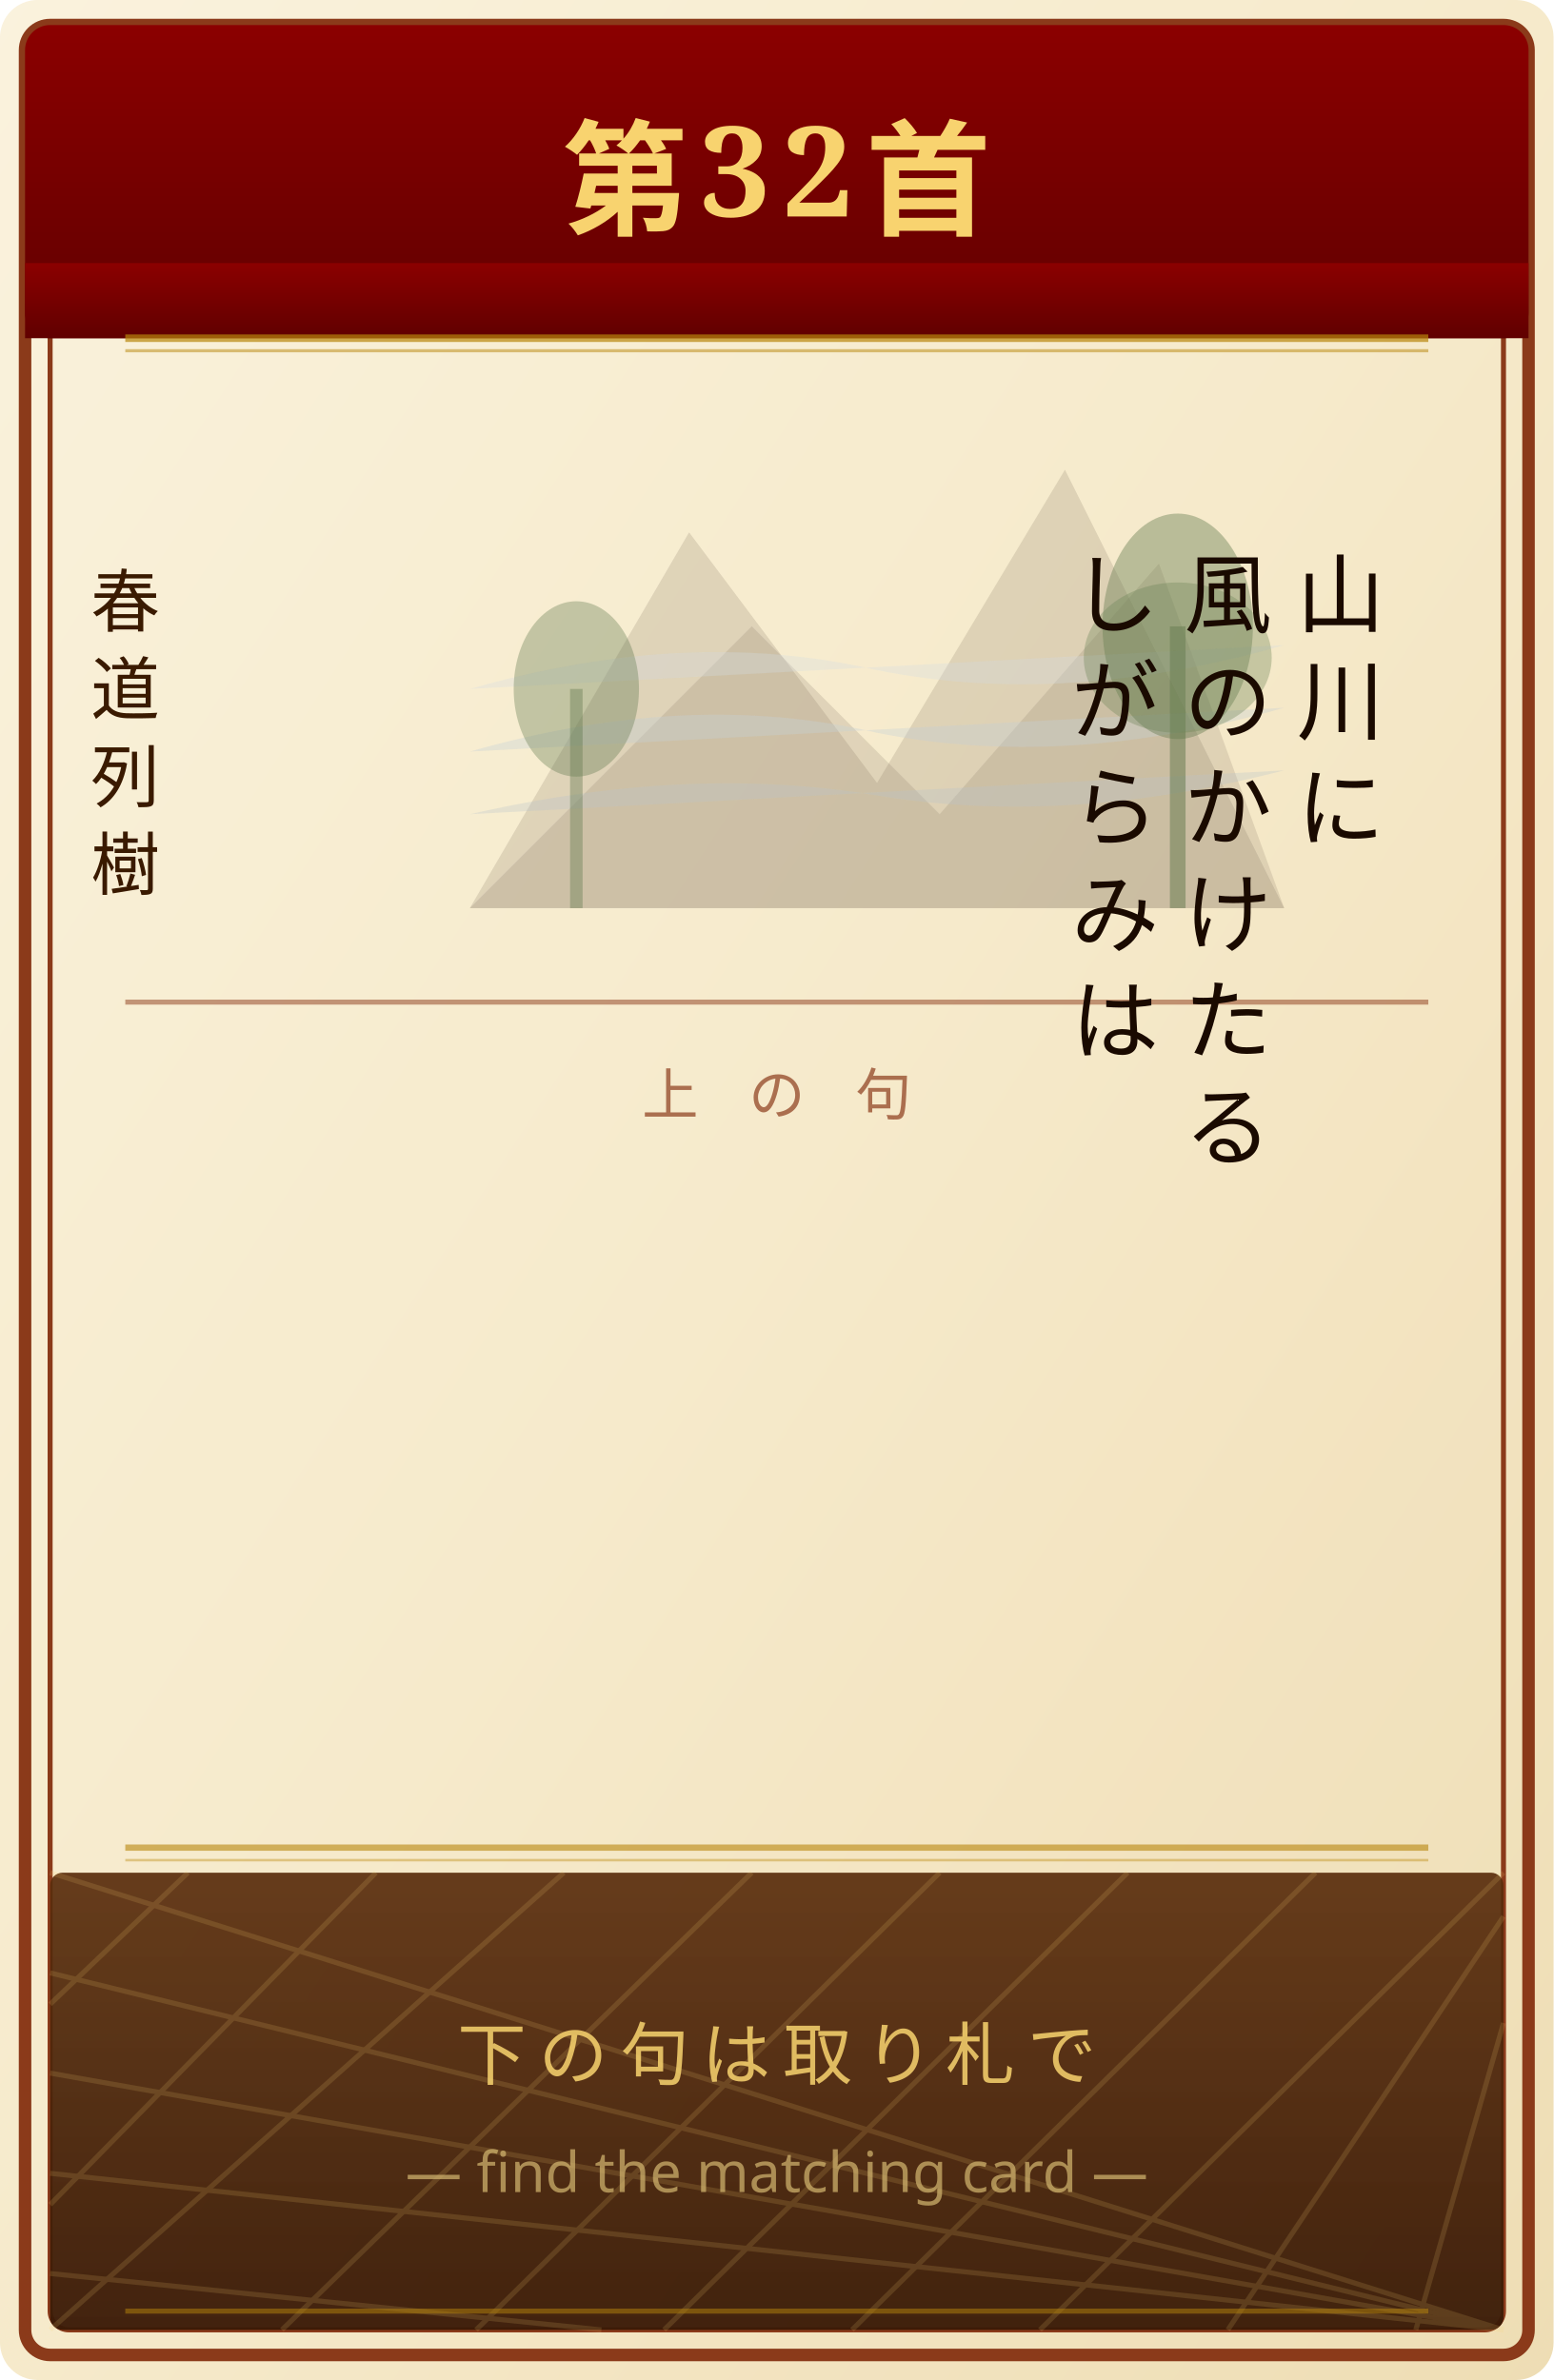
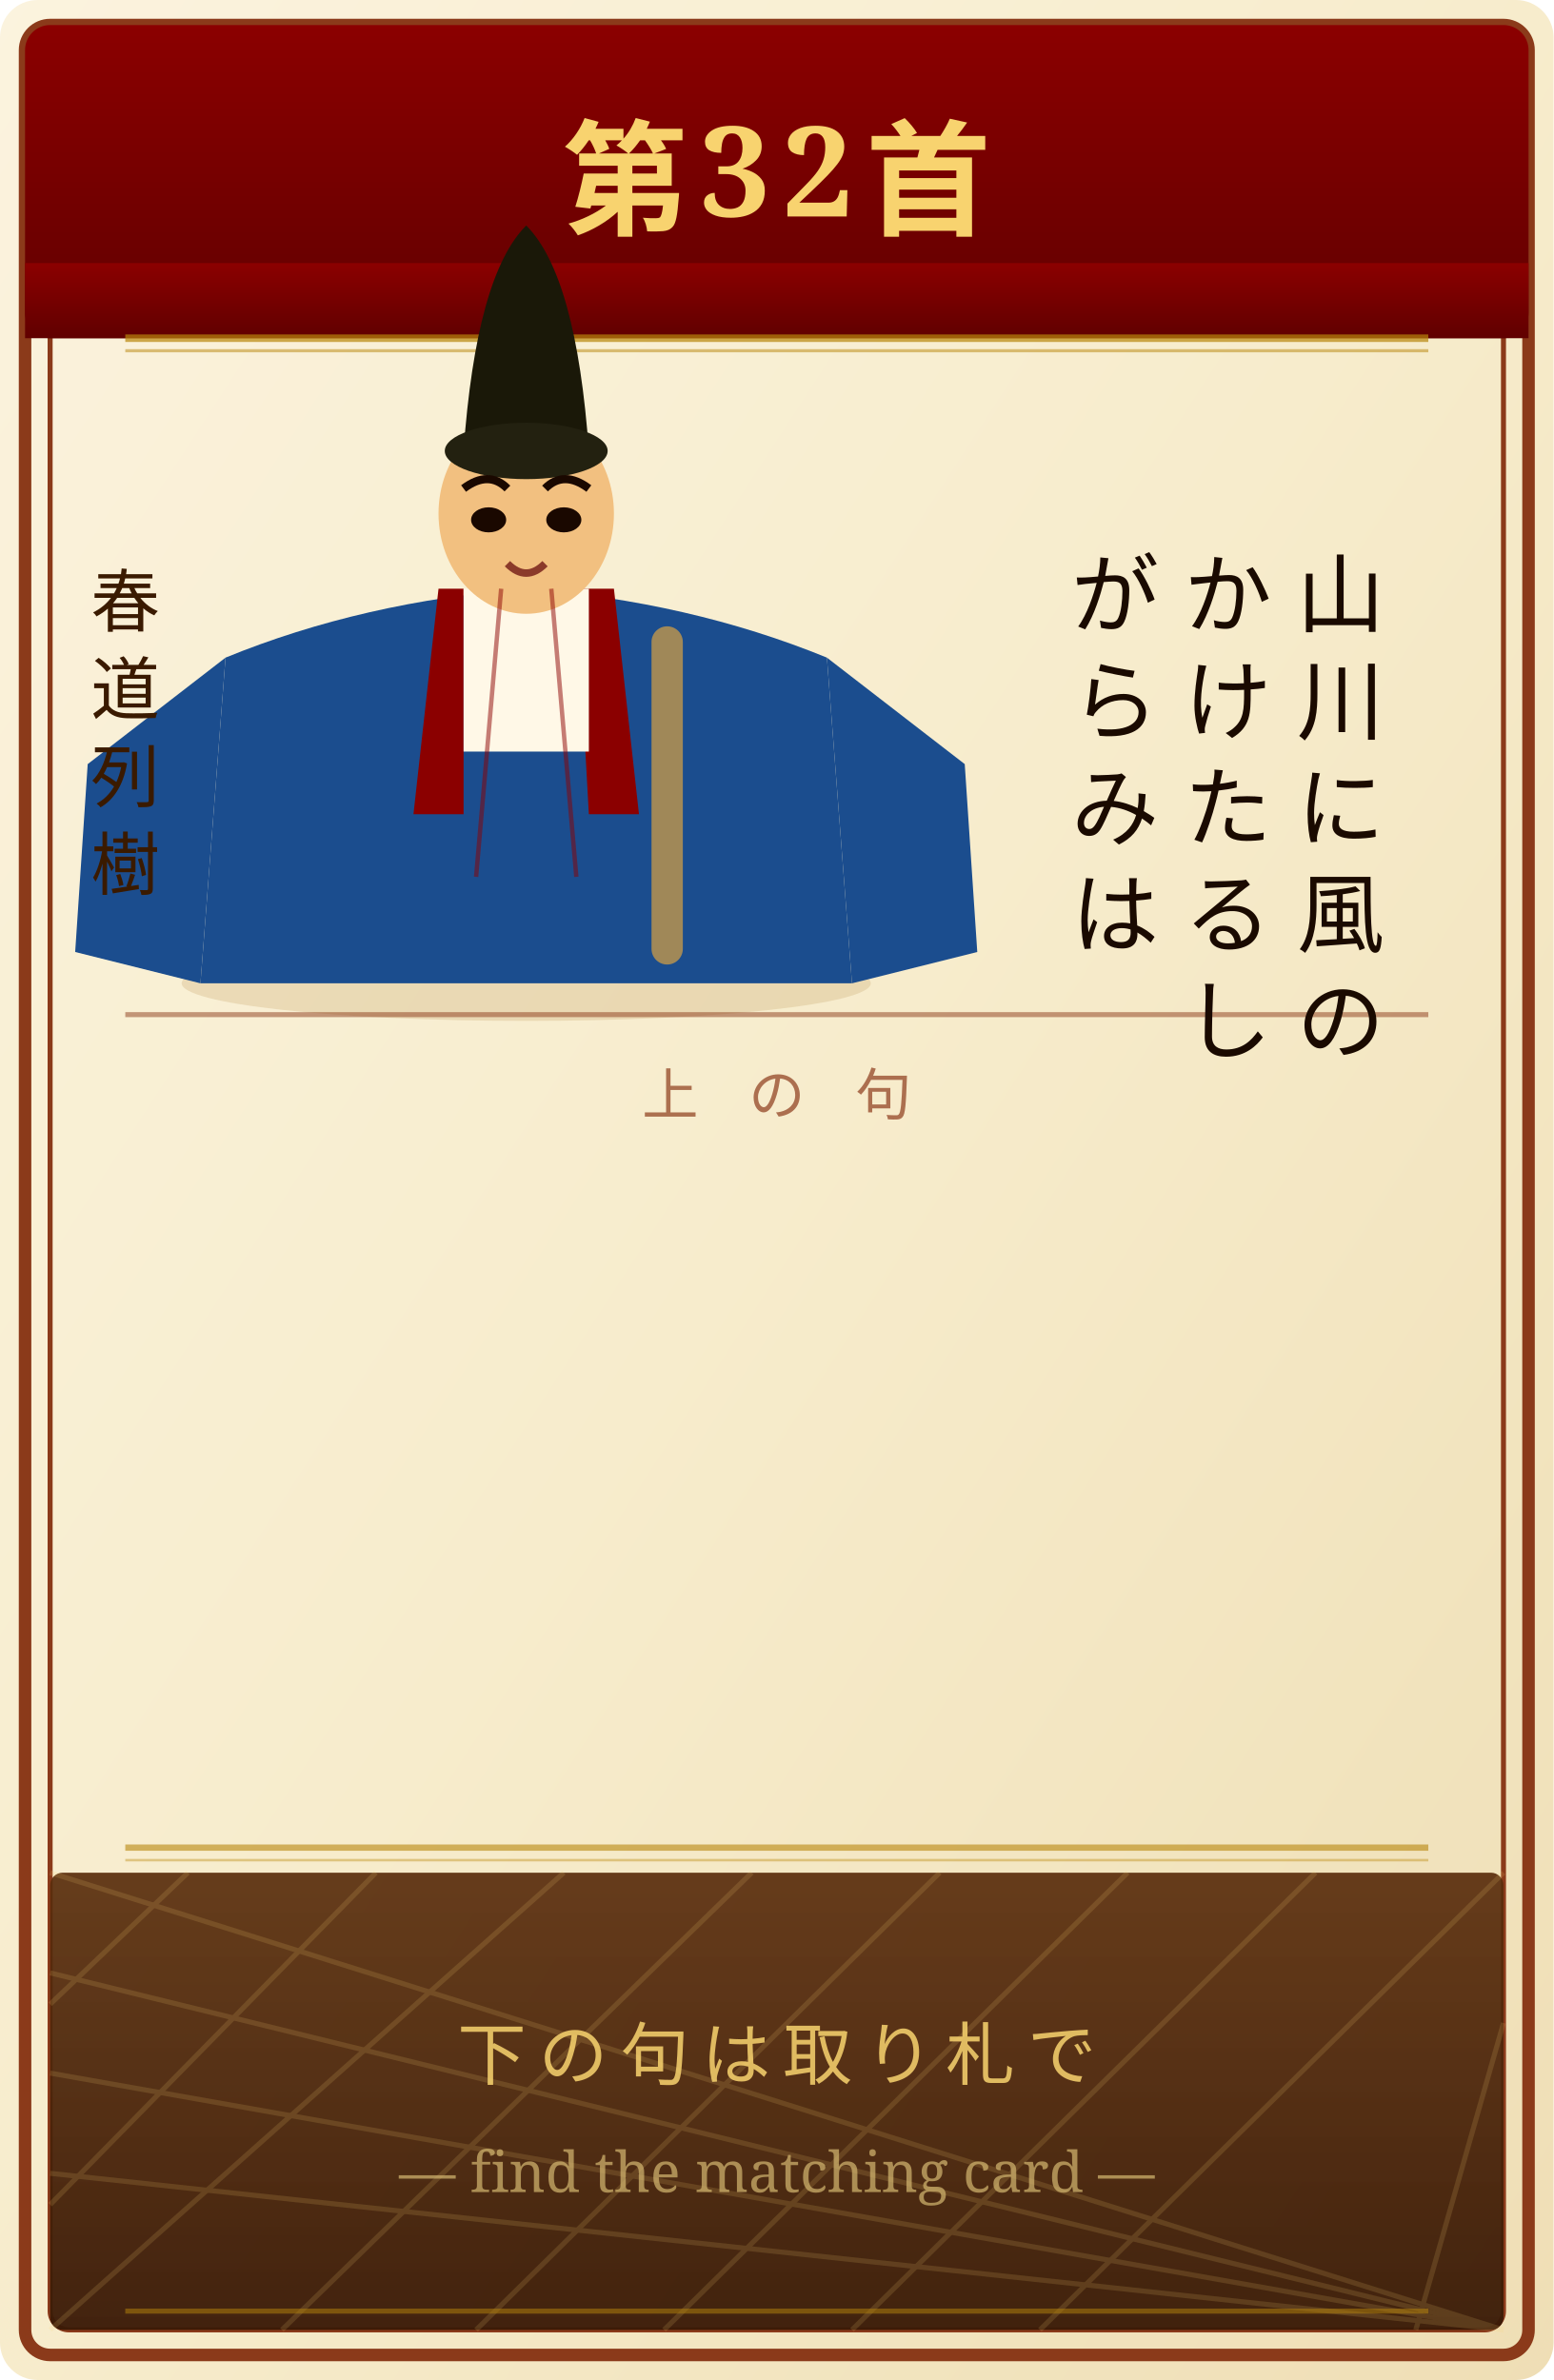
<svg xmlns="http://www.w3.org/2000/svg" viewBox="0 0 248 380" width="248" height="380">
  <defs>
    <linearGradient id="paper32" x1="0%" y1="0%" x2="100%" y2="100%">
      <stop offset="0%" style="stop-color:#fdf6e3" />
      <stop offset="50%" style="stop-color:#f9eed0" />
      <stop offset="100%" style="stop-color:#f0e0b8" />
    </linearGradient>
    <linearGradient id="hdr32" x1="0%" y1="0%" x2="0%" y2="100%">
      <stop offset="0%" style="stop-color:#8b0000" />
      <stop offset="100%" style="stop-color:#600000" />
    </linearGradient>
    <linearGradient id="mask32" x1="0%" y1="0%" x2="0%" y2="100%">
      <stop offset="0%" style="stop-color:#5a2d0c;stop-opacity:0.92" />
      <stop offset="100%" style="stop-color:#3a1a06;stop-opacity:0.96" />
    </linearGradient>
-     <filter id="aged32">
-       <feTurbulence type="fractalNoise" baseFrequency="0.65" numOctaves="3" result="noise" />
-       <feColorMatrix type="saturate" values="0" in="noise" result="grayNoise" />
-       <feBlend in="SourceGraphic" in2="grayNoise" mode="multiply" result="blended" />
-       <feComponentTransfer in="blended">
-         <feFuncA type="linear" slope="1" />
-       </feComponentTransfer>
-     </filter>
-     <clipPath id="cardClip32">
+     <clipPath id="cc32">
      <rect x="0" y="0" width="248" height="380" rx="6" />
    </clipPath>
  </defs>
-   <g clip-path="url(#cardClip32)">
+   <g clip-path="url(#cc32)">
    <rect width="248" height="380" fill="url(#paper32)" />
-     <rect width="248" height="380" fill="#c8a870" opacity="0.06" />
+     <rect width="248" height="380" fill="#c8a870" opacity="0.04" />
    <rect x="4" y="4" width="240" height="372" rx="4" fill="none" stroke="#8b3a1a" stroke-width="2" />
    <rect x="8" y="8" width="232" height="364" rx="3" fill="none" stroke="#8b3a1a" stroke-width="0.8" />
    <rect x="4" y="4" width="240" height="50" rx="4" fill="url(#hdr32)" />
    <rect x="4" y="42" width="240" height="12" fill="url(#hdr32)" />
    <text x="124" y="36" text-anchor="middle" font-family="'Hiragino Mincho ProN','Yu Mincho','MS Mincho',serif" font-size="20" fill="#f8d36f" font-weight="bold" letter-spacing="2">第32首</text>
    <line x1="20" y1="54" x2="228" y2="54" stroke="#b8860b" stroke-width="1.2" opacity="0.7" />
    <line x1="20" y1="56" x2="228" y2="56" stroke="#b8860b" stroke-width="0.5" opacity="0.5" />
-     <g opacity="0.8" transform="translate(140,95)">
-       <path d="M-65,50 L-30,-10 L0,30 L30,-20 L65,50 Z" fill="#7a6a5a" opacity="0.25" />
-       <path d="M-65,50 L-20,5 L10,35 L45,-5 L65,50 Z" fill="#6a5a4a" opacity="0.2" />
-       <path d="M-65,15 Q-30,5 0,12 Q30,18 65,8" fill="#c8d8e8" opacity="0.3" />
-       <path d="M-65,25 Q-30,15 0,22 Q30,28 65,18" fill="#b8c8d8" opacity="0.35" />
-       <path d="M-65,35 Q-30,27 0,32 Q30,37 65,28" fill="#a8b8c8" opacity="0.3" />
-       <line x1="48" y1="50" x2="48" y2="5" stroke="#3a5a2a" stroke-width="2.5" opacity="0.5" />
-       <ellipse cx="48" cy="5" rx="12" ry="18" fill="#3a5a2a" opacity="0.4" />
-       <ellipse cx="48" cy="10" rx="15" ry="12" fill="#4a6a3a" opacity="0.35" />
-       <line x1="-48" y1="50" x2="-48" y2="15" stroke="#3a5a2a" stroke-width="2" opacity="0.4" />
-       <ellipse cx="-48" cy="15" rx="10" ry="14" fill="#3a5a2a" opacity="0.35" />
+     <g transform="translate(0,0)">
+       <ellipse cx="84" cy="157" rx="55" ry="6" fill="#C8A870" opacity="0.3" />
+       <path d="M32,157 L36,105 Q58,96 84,94 Q110,96 132,105 L136,157 Z" fill="#1B4D8E" />
+       <path d="M36,105 L14,122 L12,152 L32,157 Z" fill="#1B4D8E" />
+       <path d="M132,105 L154,122 L156,152 L136,157 Z" fill="#1B4D8E" />
+       <path d="M70,94 L66,130 L74,130 L74,94 Z" fill="#8B0000" />
+       <path d="M92,94 L94,130 L102,130 L98,94 Z" fill="#8B0000" />
+       <path d="M74,94 L74,120 L94,120 L94,94 Z" fill="#FFF8E7" />
+       <ellipse cx="84" cy="82" rx="14" ry="16" fill="#F2C080" />
+       <path d="M74,72 Q76,44 84,36 Q92,44 94,72 Z" fill="#1a1808" />
+       <ellipse cx="84" cy="72" rx="13" ry="4.5" fill="#232110" />
+       <ellipse cx="78" cy="83" rx="2.8" ry="2" fill="#1a0800" />
+       <ellipse cx="90" cy="83" rx="2.8" ry="2" fill="#1a0800" />
+       <path d="M74,78 Q78,75 81,78" stroke="#1a0800" stroke-width="1.3" fill="none" />
+       <path d="M87,78 Q90,75 94,78" stroke="#1a0800" stroke-width="1.3" fill="none" />
+       <path d="M81,90 Q84,93 87,90" stroke="#8B3A2A" stroke-width="1.2" fill="none" />
+       <rect x="104" y="100" width="5" height="54" rx="2.5" fill="#A08858" />
+       <path d="M80,94 L76,140" stroke="#8B0000" stroke-width="0.7" opacity="0.5" />
+       <path d="M88,94 L92,140" stroke="#8B0000" stroke-width="0.7" opacity="0.5" />
    </g>
-     <line x1="20" y1="160" x2="228" y2="160" stroke="#8b3a1a" stroke-width="0.8" opacity="0.5" />
+     <line x1="20" y1="162" x2="228" y2="162" stroke="#8b3a1a" stroke-width="0.8" opacity="0.5" />
    <text x="124" y="178" text-anchor="middle" font-family="'Hiragino Mincho ProN','Yu Mincho','MS Mincho',serif" font-size="9" fill="#8b3a1a" opacity="0.7" letter-spacing="3">上 の 句</text>
    <text x="214" y="100" font-family="'Hiragino Mincho ProN','Yu Mincho','MS Mincho',serif" font-size="14" fill="#1a0a00" text-anchor="middle">山</text>
    <text x="214" y="117" font-family="'Hiragino Mincho ProN','Yu Mincho','MS Mincho',serif" font-size="14" fill="#1a0a00" text-anchor="middle">川</text>
    <text x="214" y="134" font-family="'Hiragino Mincho ProN','Yu Mincho','MS Mincho',serif" font-size="14" fill="#1a0a00" text-anchor="middle">に</text>
-     <text x="196" y="100" font-family="'Hiragino Mincho ProN','Yu Mincho','MS Mincho',serif" font-size="14" fill="#1a0a00" text-anchor="middle">風</text>
-     <text x="196" y="117" font-family="'Hiragino Mincho ProN','Yu Mincho','MS Mincho',serif" font-size="14" fill="#1a0a00" text-anchor="middle">の</text>
-     <text x="196" y="134" font-family="'Hiragino Mincho ProN','Yu Mincho','MS Mincho',serif" font-size="14" fill="#1a0a00" text-anchor="middle">か</text>
-     <text x="196" y="151" font-family="'Hiragino Mincho ProN','Yu Mincho','MS Mincho',serif" font-size="14" fill="#1a0a00" text-anchor="middle">け</text>
-     <text x="196" y="168" font-family="'Hiragino Mincho ProN','Yu Mincho','MS Mincho',serif" font-size="14" fill="#1a0a00" text-anchor="middle">た</text>
-     <text x="196" y="185" font-family="'Hiragino Mincho ProN','Yu Mincho','MS Mincho',serif" font-size="14" fill="#1a0a00" text-anchor="middle">る</text>
-     <text x="178" y="100" font-family="'Hiragino Mincho ProN','Yu Mincho','MS Mincho',serif" font-size="14" fill="#1a0a00" text-anchor="middle">し</text>
-     <text x="178" y="117" font-family="'Hiragino Mincho ProN','Yu Mincho','MS Mincho',serif" font-size="14" fill="#1a0a00" text-anchor="middle">が</text>
-     <text x="178" y="134" font-family="'Hiragino Mincho ProN','Yu Mincho','MS Mincho',serif" font-size="14" fill="#1a0a00" text-anchor="middle">ら</text>
-     <text x="178" y="151" font-family="'Hiragino Mincho ProN','Yu Mincho','MS Mincho',serif" font-size="14" fill="#1a0a00" text-anchor="middle">み</text>
-     <text x="178" y="168" font-family="'Hiragino Mincho ProN','Yu Mincho','MS Mincho',serif" font-size="14" fill="#1a0a00" text-anchor="middle">は</text>
+     <text x="214" y="151" font-family="'Hiragino Mincho ProN','Yu Mincho','MS Mincho',serif" font-size="14" fill="#1a0a00" text-anchor="middle">風</text>
+     <text x="214" y="168" font-family="'Hiragino Mincho ProN','Yu Mincho','MS Mincho',serif" font-size="14" fill="#1a0a00" text-anchor="middle">の</text>
+     <text x="196" y="100" font-family="'Hiragino Mincho ProN','Yu Mincho','MS Mincho',serif" font-size="14" fill="#1a0a00" text-anchor="middle">か</text>
+     <text x="196" y="117" font-family="'Hiragino Mincho ProN','Yu Mincho','MS Mincho',serif" font-size="14" fill="#1a0a00" text-anchor="middle">け</text>
+     <text x="196" y="134" font-family="'Hiragino Mincho ProN','Yu Mincho','MS Mincho',serif" font-size="14" fill="#1a0a00" text-anchor="middle">た</text>
+     <text x="196" y="151" font-family="'Hiragino Mincho ProN','Yu Mincho','MS Mincho',serif" font-size="14" fill="#1a0a00" text-anchor="middle">る</text>
+     <text x="196" y="168" font-family="'Hiragino Mincho ProN','Yu Mincho','MS Mincho',serif" font-size="14" fill="#1a0a00" text-anchor="middle">し</text>
+     <text x="178" y="100" font-family="'Hiragino Mincho ProN','Yu Mincho','MS Mincho',serif" font-size="14" fill="#1a0a00" text-anchor="middle">が</text>
+     <text x="178" y="117" font-family="'Hiragino Mincho ProN','Yu Mincho','MS Mincho',serif" font-size="14" fill="#1a0a00" text-anchor="middle">ら</text>
+     <text x="178" y="134" font-family="'Hiragino Mincho ProN','Yu Mincho','MS Mincho',serif" font-size="14" fill="#1a0a00" text-anchor="middle">み</text>
+     <text x="178" y="151" font-family="'Hiragino Mincho ProN','Yu Mincho','MS Mincho',serif" font-size="14" fill="#1a0a00" text-anchor="middle">は</text>
    <text x="20" y="100" font-family="'Hiragino Mincho ProN','Yu Mincho','MS Mincho',serif" font-size="11" fill="#3a1a00" text-anchor="middle">春</text>
    <text x="20" y="114" font-family="'Hiragino Mincho ProN','Yu Mincho','MS Mincho',serif" font-size="11" fill="#3a1a00" text-anchor="middle">道</text>
    <text x="20" y="128" font-family="'Hiragino Mincho ProN','Yu Mincho','MS Mincho',serif" font-size="11" fill="#3a1a00" text-anchor="middle">列</text>
    <text x="20" y="142" font-family="'Hiragino Mincho ProN','Yu Mincho','MS Mincho',serif" font-size="11" fill="#3a1a00" text-anchor="middle">樹</text>
    <line x1="20" y1="295" x2="228" y2="295" stroke="#b8860b" stroke-width="1" opacity="0.6" />
    <line x1="20" y1="297" x2="228" y2="297" stroke="#b8860b" stroke-width="0.4" opacity="0.4" />
    <rect x="8" y="299" width="232" height="73" rx="2" fill="url(#mask32)" />
    <g opacity="0.15">
      <line x1="8" y1="299" x2="240" y2="372" stroke="#f8d36f" stroke-width="0.8" />
      <line x1="8" y1="315" x2="240" y2="372" stroke="#f8d36f" stroke-width="0.8" />
      <line x1="8" y1="331" x2="240" y2="372" stroke="#f8d36f" stroke-width="0.8" />
      <line x1="8" y1="347" x2="240" y2="372" stroke="#f8d36f" stroke-width="0.8" />
-       <line x1="8" y1="363" x2="96" y2="372" stroke="#f8d36f" stroke-width="0.8" />
-       <line x1="8" y1="299" x2="8" y2="299" stroke="#f8d36f" stroke-width="0.8" />
      <line x1="30" y1="299" x2="8" y2="320" stroke="#f8d36f" stroke-width="0.8" />
      <line x1="60" y1="299" x2="8" y2="352" stroke="#f8d36f" stroke-width="0.8" />
      <line x1="90" y1="299" x2="8" y2="372" stroke="#f8d36f" stroke-width="0.8" />
      <line x1="120" y1="299" x2="45" y2="372" stroke="#f8d36f" stroke-width="0.8" />
      <line x1="150" y1="299" x2="76" y2="372" stroke="#f8d36f" stroke-width="0.8" />
      <line x1="180" y1="299" x2="106" y2="372" stroke="#f8d36f" stroke-width="0.8" />
      <line x1="210" y1="299" x2="136" y2="372" stroke="#f8d36f" stroke-width="0.8" />
      <line x1="240" y1="299" x2="166" y2="372" stroke="#f8d36f" stroke-width="0.8" />
-       <line x1="240" y1="306" x2="196" y2="372" stroke="#f8d36f" stroke-width="0.8" />
      <line x1="240" y1="323" x2="226" y2="372" stroke="#f8d36f" stroke-width="0.8" />
    </g>
    <text x="124" y="332" text-anchor="middle" font-family="'Hiragino Mincho ProN','Yu Mincho','MS Mincho',serif" font-size="11" fill="#f8d36f" opacity="0.85" letter-spacing="2">下の句は取り札で</text>
-     <text x="124" y="350" text-anchor="middle" font-family="'Hiragino Mincho ProN','Yu Mincho',sans-serif" font-size="9" fill="#d4b870" opacity="0.7">— find the matching card —</text>
+     <text x="124" y="350" text-anchor="middle" font-family="'Hiragino Mincho ProN','Yu Mincho','MS Mincho',serif" font-size="9" fill="#d4b870" opacity="0.7">— find the matching card —</text>
    <line x1="20" y1="369" x2="228" y2="369" stroke="#b8860b" stroke-width="0.8" opacity="0.5" />
  </g>
</svg>
